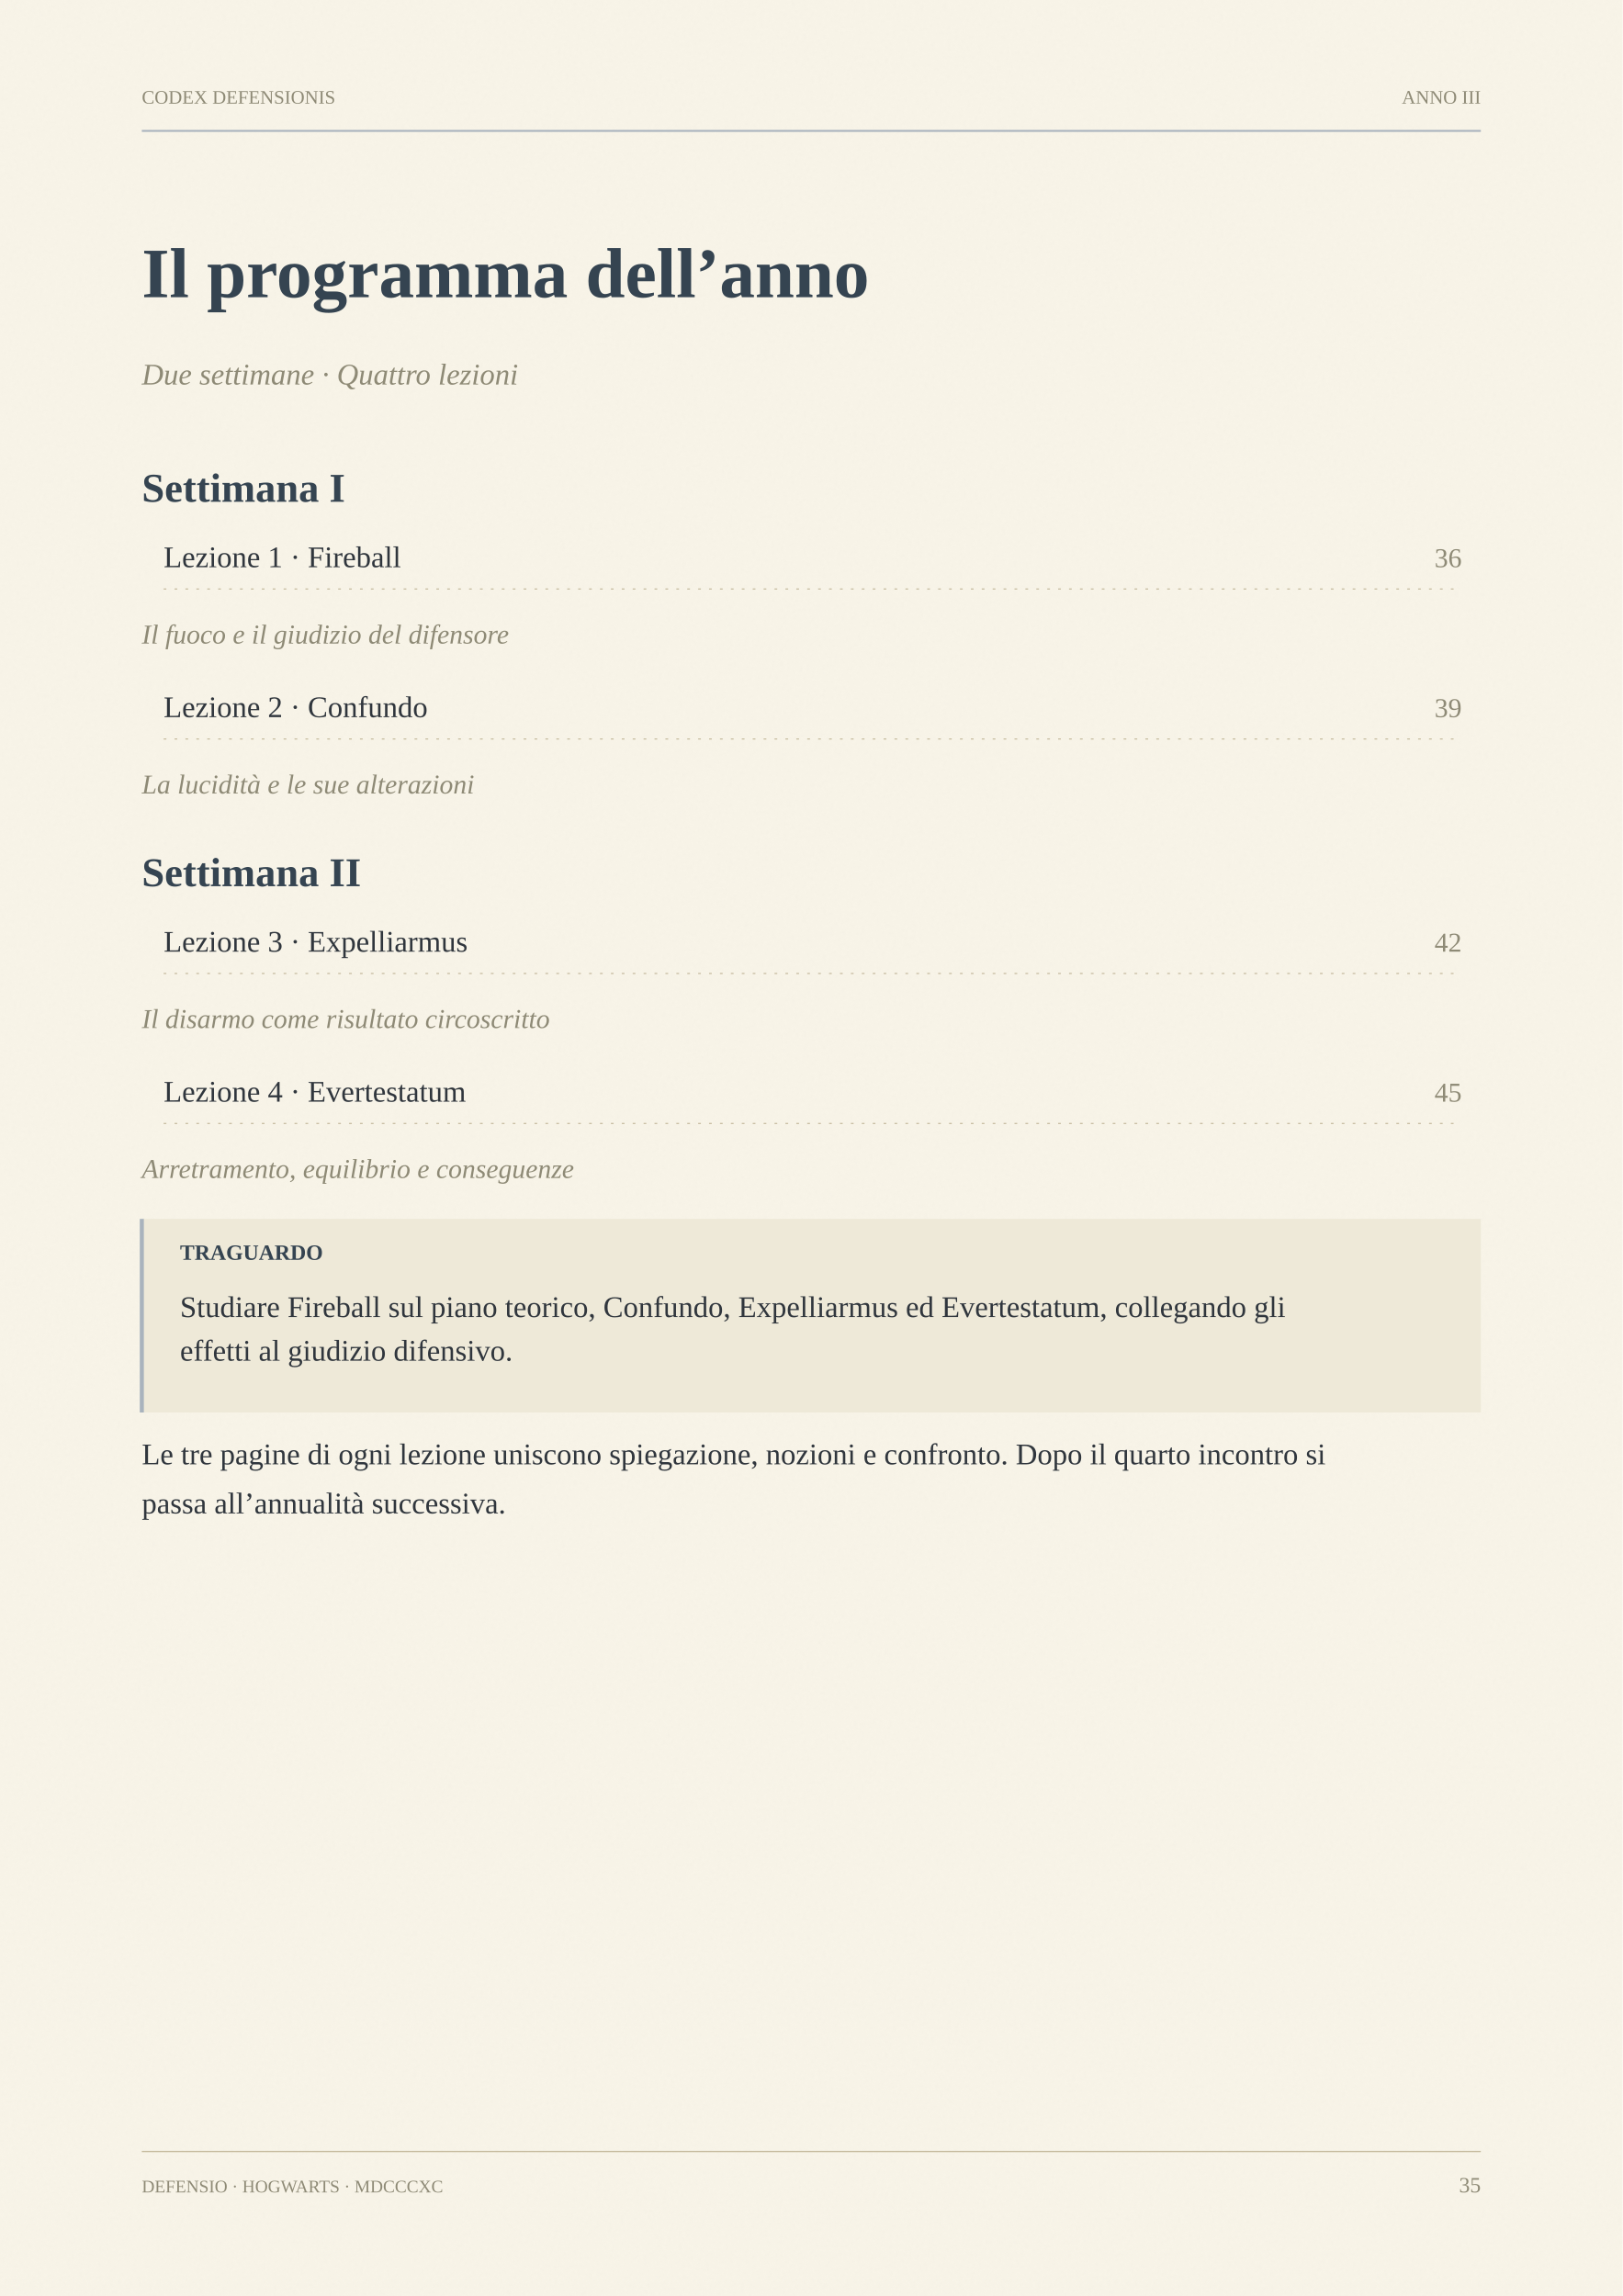
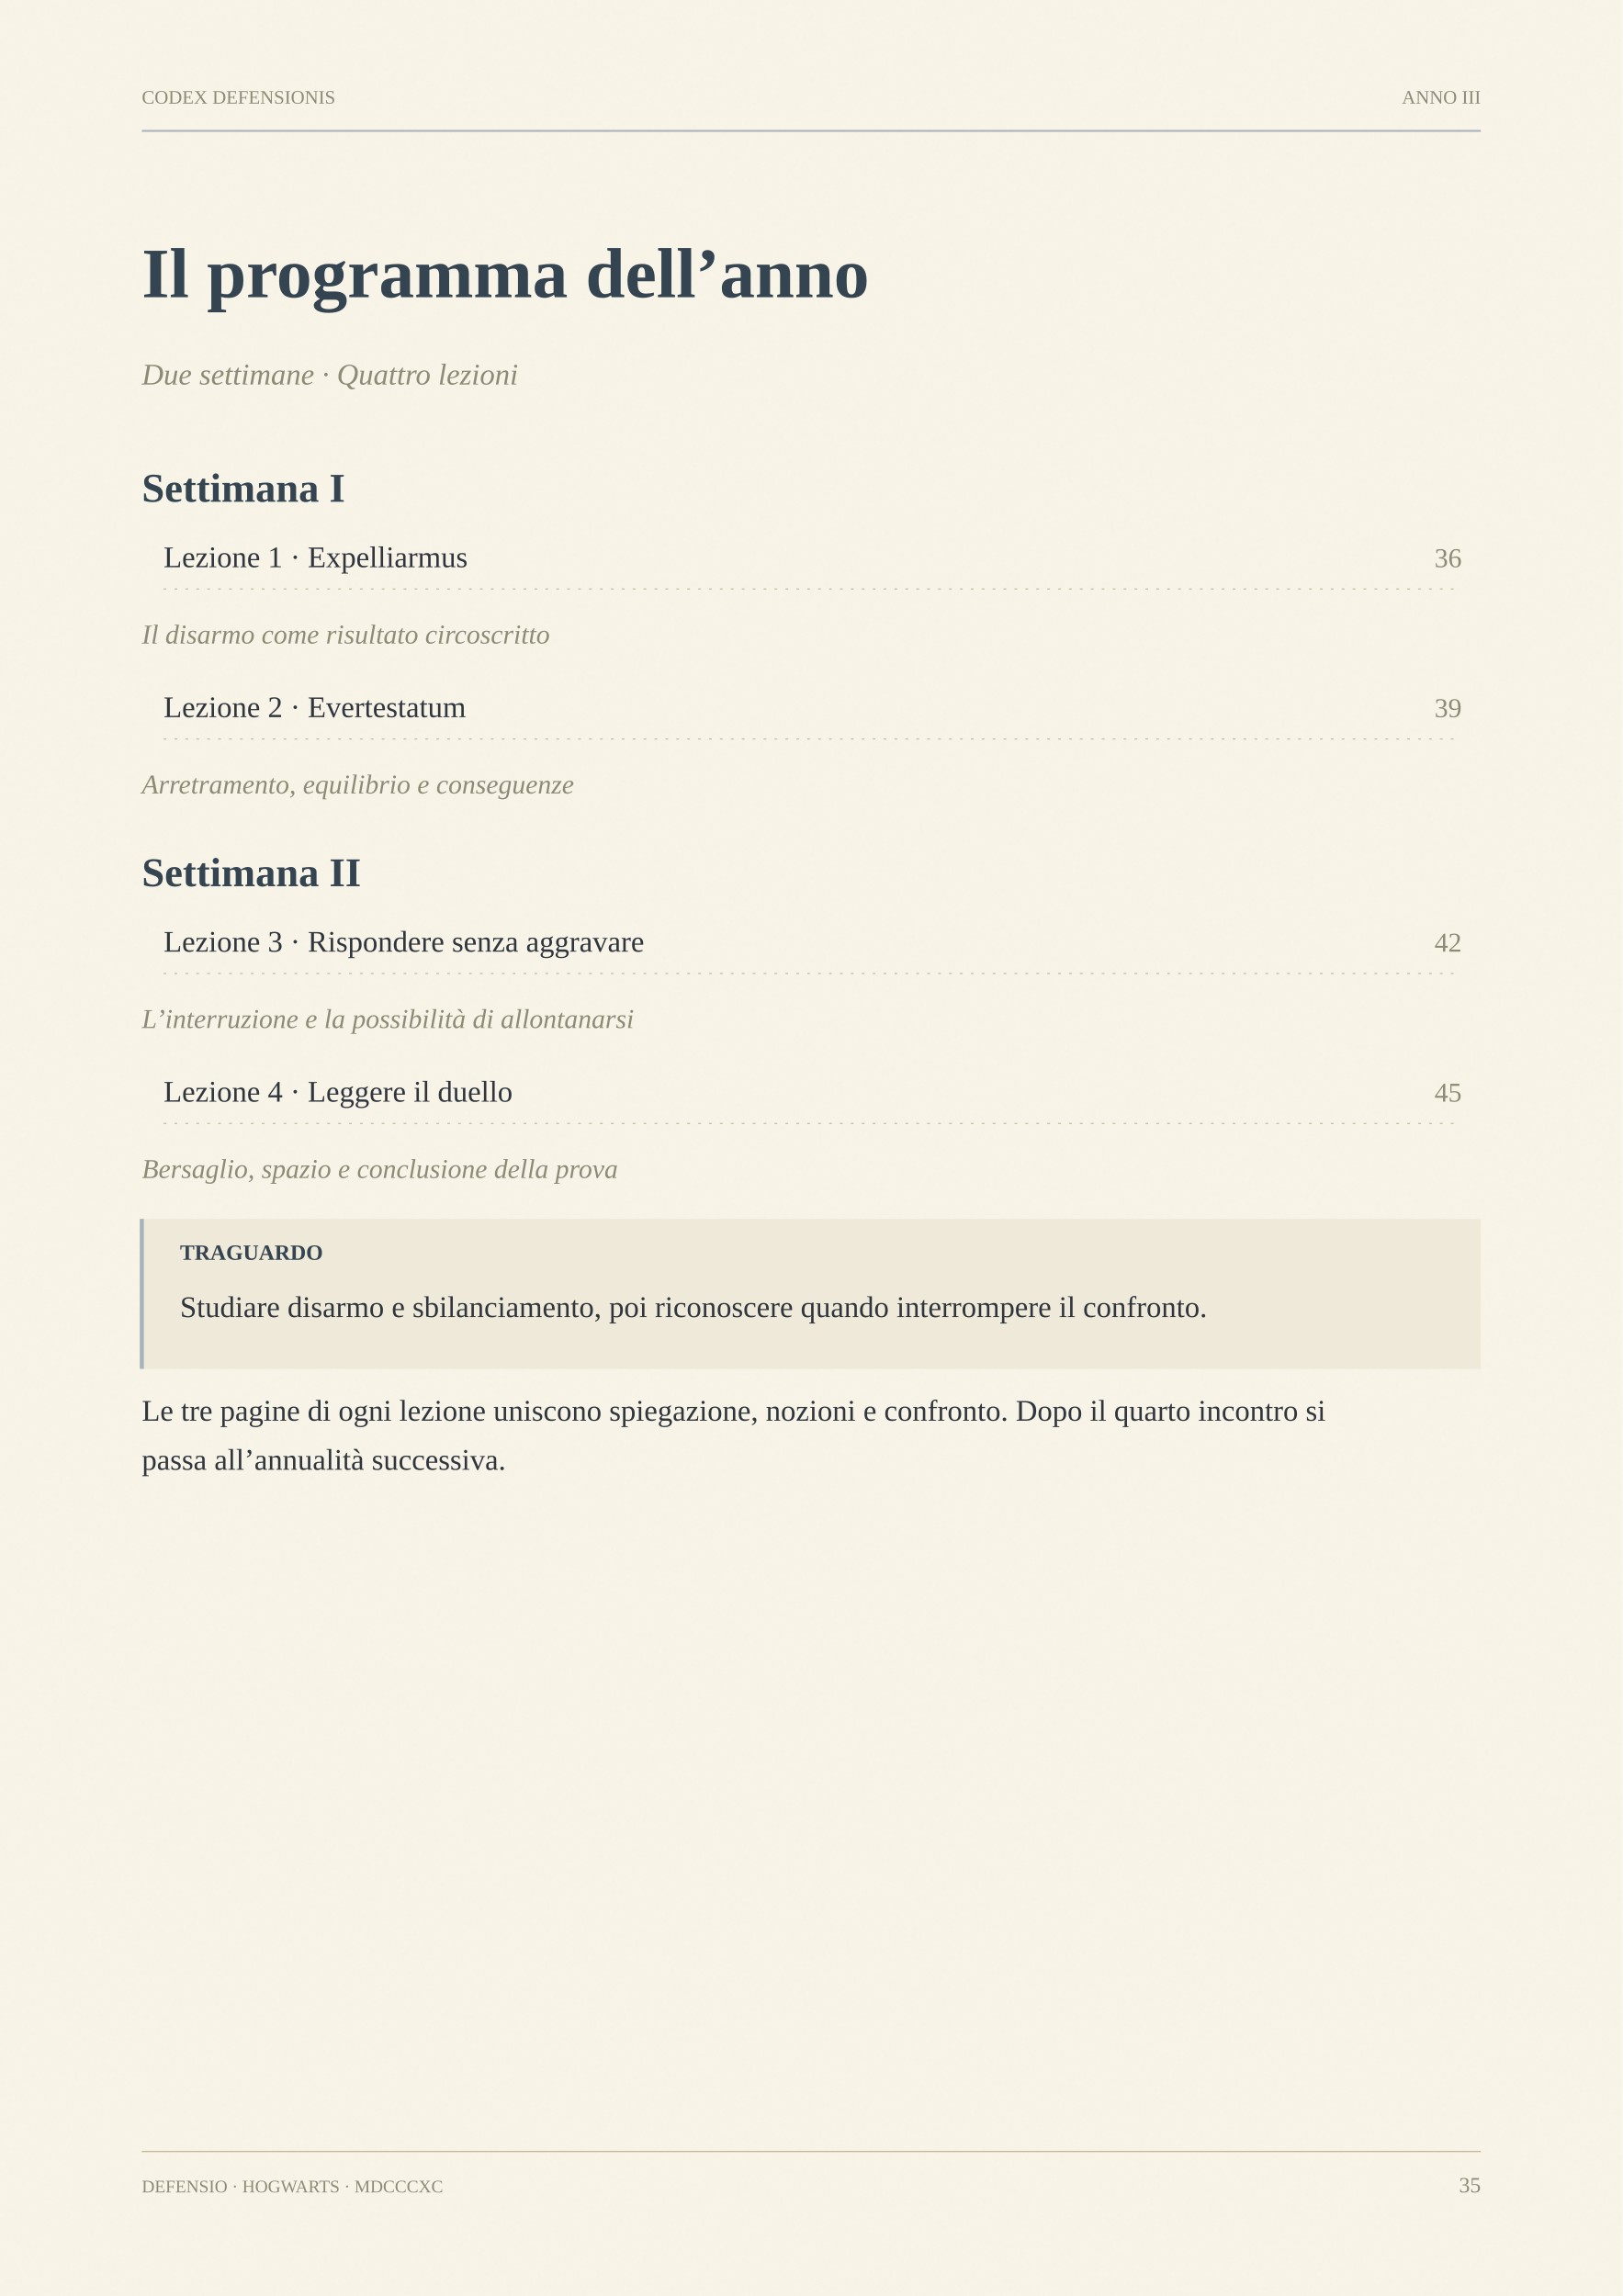
<svg xmlns="http://www.w3.org/2000/svg" width="595" height="842" viewBox="0 0 595 842">
  <defs>
    <filter id="grain">
      <feTurbulence type="fractalNoise" baseFrequency=".7" numOctaves="3" stitchTiles="stitch" />
      <feColorMatrix type="saturate" values="0" />
    </filter>
    <pattern id="paper" width="595" height="842" patternUnits="userSpaceOnUse">
      <rect width="595" height="842" filter="url(#grain)" opacity=".17" />
    </pattern>
    <linearGradient id="leather">
      <stop stop-color="#0e141a" />
      <stop offset=".12" stop-color="#394652" />
      <stop offset=".6" stop-color="#232f3b" />
      <stop offset="1" stop-color="#090e14" />
    </linearGradient>
  </defs>
  <rect width="595" height="842" fill="#f8f4e8" />
  <rect width="595" height="842" fill="url(#paper)" opacity=".17" />
  <text x="52" y="38" font-family="Georgia, Times New Roman, serif" font-size="7" fill="#8e8a76">CODEX DEFENSIONIS</text>
  <text x="543" y="38" font-family="Georgia, Times New Roman, serif" font-size="7" fill="#8e8a76" text-anchor="end">ANNO III</text>
  <path d="M52 48H543" stroke="#a9b3bd" stroke-width=".7" />
  <text x="52" y="109" font-family="Georgia, Times New Roman, serif" font-size="26" fill="#354451" font-weight="bold">Il programma dell’anno</text>
  <text x="52" y="141" font-family="Georgia, Times New Roman, serif" font-size="11" fill="#8e8a76" font-style="italic">Due settimane · Quattro lezioni</text>
  <text x="52" y="184" font-family="Georgia, Times New Roman, serif" font-size="15" fill="#354451" font-weight="bold">Settimana I</text>
-   <text x="60" y="208" font-family="Georgia, Times New Roman, serif" font-size="11" fill="#30363d">Lezione 1 · Fireball</text>
+   <text x="60" y="208" font-family="Georgia, Times New Roman, serif" font-size="11" fill="#30363d">Lezione 1 · Expelliarmus</text>
  <text x="536" y="208" font-family="Georgia, Times New Roman, serif" font-size="10" fill="#8e8a76" text-anchor="end">36</text>
  <path d="M60 216H536" stroke="#c3b89b" stroke-dasharray="1 3" stroke-width=".4" />
-   <text x="52" y="236" font-family="Georgia, Times New Roman, serif" font-size="10" fill="#8e8a76" font-style="italic">Il fuoco e il giudizio del difensore</text>
-   <text x="60" y="263" font-family="Georgia, Times New Roman, serif" font-size="11" fill="#30363d">Lezione 2 · Confundo</text>
+   <text x="52" y="236" font-family="Georgia, Times New Roman, serif" font-size="10" fill="#8e8a76" font-style="italic">Il disarmo come risultato circoscritto</text>
+   <text x="60" y="263" font-family="Georgia, Times New Roman, serif" font-size="11" fill="#30363d">Lezione 2 · Evertestatum</text>
  <text x="536" y="263" font-family="Georgia, Times New Roman, serif" font-size="10" fill="#8e8a76" text-anchor="end">39</text>
  <path d="M60 271H536" stroke="#c3b89b" stroke-dasharray="1 3" stroke-width=".4" />
-   <text x="52" y="291" font-family="Georgia, Times New Roman, serif" font-size="10" fill="#8e8a76" font-style="italic">La lucidità e le sue alterazioni</text>
+   <text x="52" y="291" font-family="Georgia, Times New Roman, serif" font-size="10" fill="#8e8a76" font-style="italic">Arretramento, equilibrio e conseguenze</text>
  <text x="52" y="325" font-family="Georgia, Times New Roman, serif" font-size="15" fill="#354451" font-weight="bold">Settimana II</text>
-   <text x="60" y="349" font-family="Georgia, Times New Roman, serif" font-size="11" fill="#30363d">Lezione 3 · Expelliarmus</text>
+   <text x="60" y="349" font-family="Georgia, Times New Roman, serif" font-size="11" fill="#30363d">Lezione 3 · Rispondere senza aggravare</text>
  <text x="536" y="349" font-family="Georgia, Times New Roman, serif" font-size="10" fill="#8e8a76" text-anchor="end">42</text>
  <path d="M60 357H536" stroke="#c3b89b" stroke-dasharray="1 3" stroke-width=".4" />
-   <text x="52" y="377" font-family="Georgia, Times New Roman, serif" font-size="10" fill="#8e8a76" font-style="italic">Il disarmo come risultato circoscritto</text>
-   <text x="60" y="404" font-family="Georgia, Times New Roman, serif" font-size="11" fill="#30363d">Lezione 4 · Evertestatum</text>
+   <text x="52" y="377" font-family="Georgia, Times New Roman, serif" font-size="10" fill="#8e8a76" font-style="italic">L’interruzione e la possibilità di allontanarsi</text>
+   <text x="60" y="404" font-family="Georgia, Times New Roman, serif" font-size="11" fill="#30363d">Lezione 4 · Leggere il duello</text>
  <text x="536" y="404" font-family="Georgia, Times New Roman, serif" font-size="10" fill="#8e8a76" text-anchor="end">45</text>
  <path d="M60 412H536" stroke="#c3b89b" stroke-dasharray="1 3" stroke-width=".4" />
-   <text x="52" y="432" font-family="Georgia, Times New Roman, serif" font-size="10" fill="#8e8a76" font-style="italic">Arretramento, equilibrio e conseguenze</text>
-   <rect x="52" y="447" width="491" height="71" fill="#eee9d8" />
-   <path d="M52 447v71" stroke="#a9b3bd" stroke-width="1.5" />
+   <text x="52" y="432" font-family="Georgia, Times New Roman, serif" font-size="10" fill="#8e8a76" font-style="italic">Bersaglio, spazio e conclusione della prova</text>
+   <rect x="52" y="447" width="491" height="55" fill="#eee9d8" />
+   <path d="M52 447v55" stroke="#a9b3bd" stroke-width="1.5" />
  <text x="66" y="462" font-family="Georgia, Times New Roman, serif" font-size="8" fill="#354451" font-weight="bold">TRAGUARDO</text>
-   <text x="66" y="483" font-family="Georgia, Times New Roman, serif" font-size="11" fill="#30363d">Studiare Fireball sul piano teorico, Confundo, Expelliarmus ed Evertestatum, collegando gli</text>
-   <text x="66" y="499" font-family="Georgia, Times New Roman, serif" font-size="11" fill="#30363d">effetti al giudizio difensivo.</text>
-   <text x="52" y="537" font-family="Georgia, Times New Roman, serif" font-size="11" fill="#30363d">Le tre pagine di ogni lezione uniscono spiegazione, nozioni e confronto. Dopo il quarto incontro si</text>
-   <text x="52" y="555" font-family="Georgia, Times New Roman, serif" font-size="11" fill="#30363d">passa all’annualità successiva.</text>
+   <text x="66" y="483" font-family="Georgia, Times New Roman, serif" font-size="11" fill="#30363d">Studiare disarmo e sbilanciamento, poi riconoscere quando interrompere il confronto.</text>
+   <text x="52" y="521" font-family="Georgia, Times New Roman, serif" font-size="11" fill="#30363d">Le tre pagine di ogni lezione uniscono spiegazione, nozioni e confronto. Dopo il quarto incontro si</text>
+   <text x="52" y="539" font-family="Georgia, Times New Roman, serif" font-size="11" fill="#30363d">passa all’annualità successiva.</text>
  <path d="M52 789H543" stroke="#c3b89b" stroke-width=".45" />
  <text x="52" y="804" font-family="Georgia, Times New Roman, serif" font-size="6.5" fill="#8e8a76">DEFENSIO · HOGWARTS · MDCCCXC</text>
  <text x="543" y="804" font-family="Georgia, Times New Roman, serif" font-size="8" fill="#8e8a76" text-anchor="end">35</text>
</svg>
